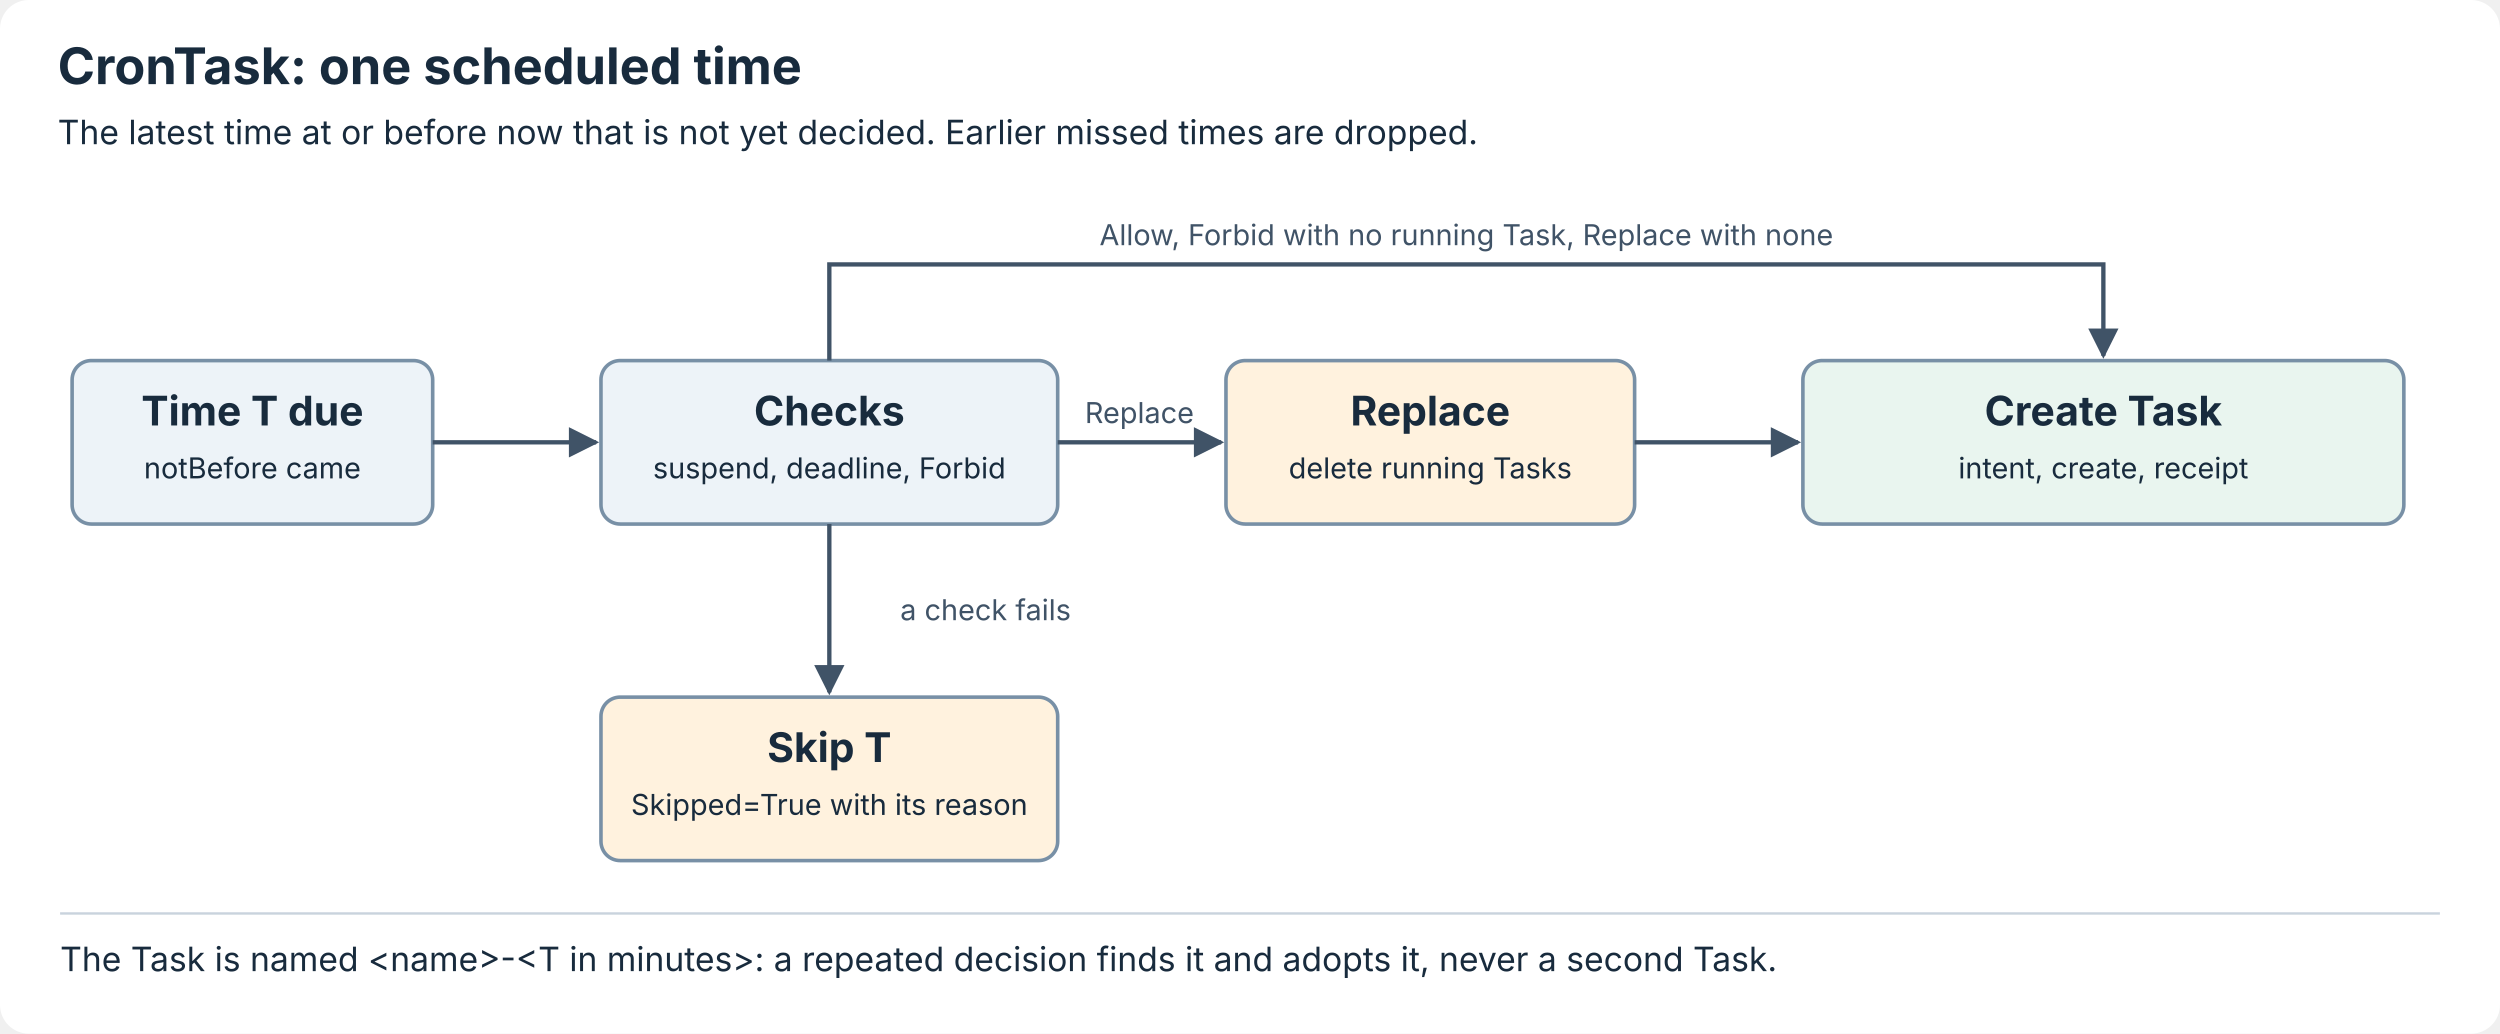
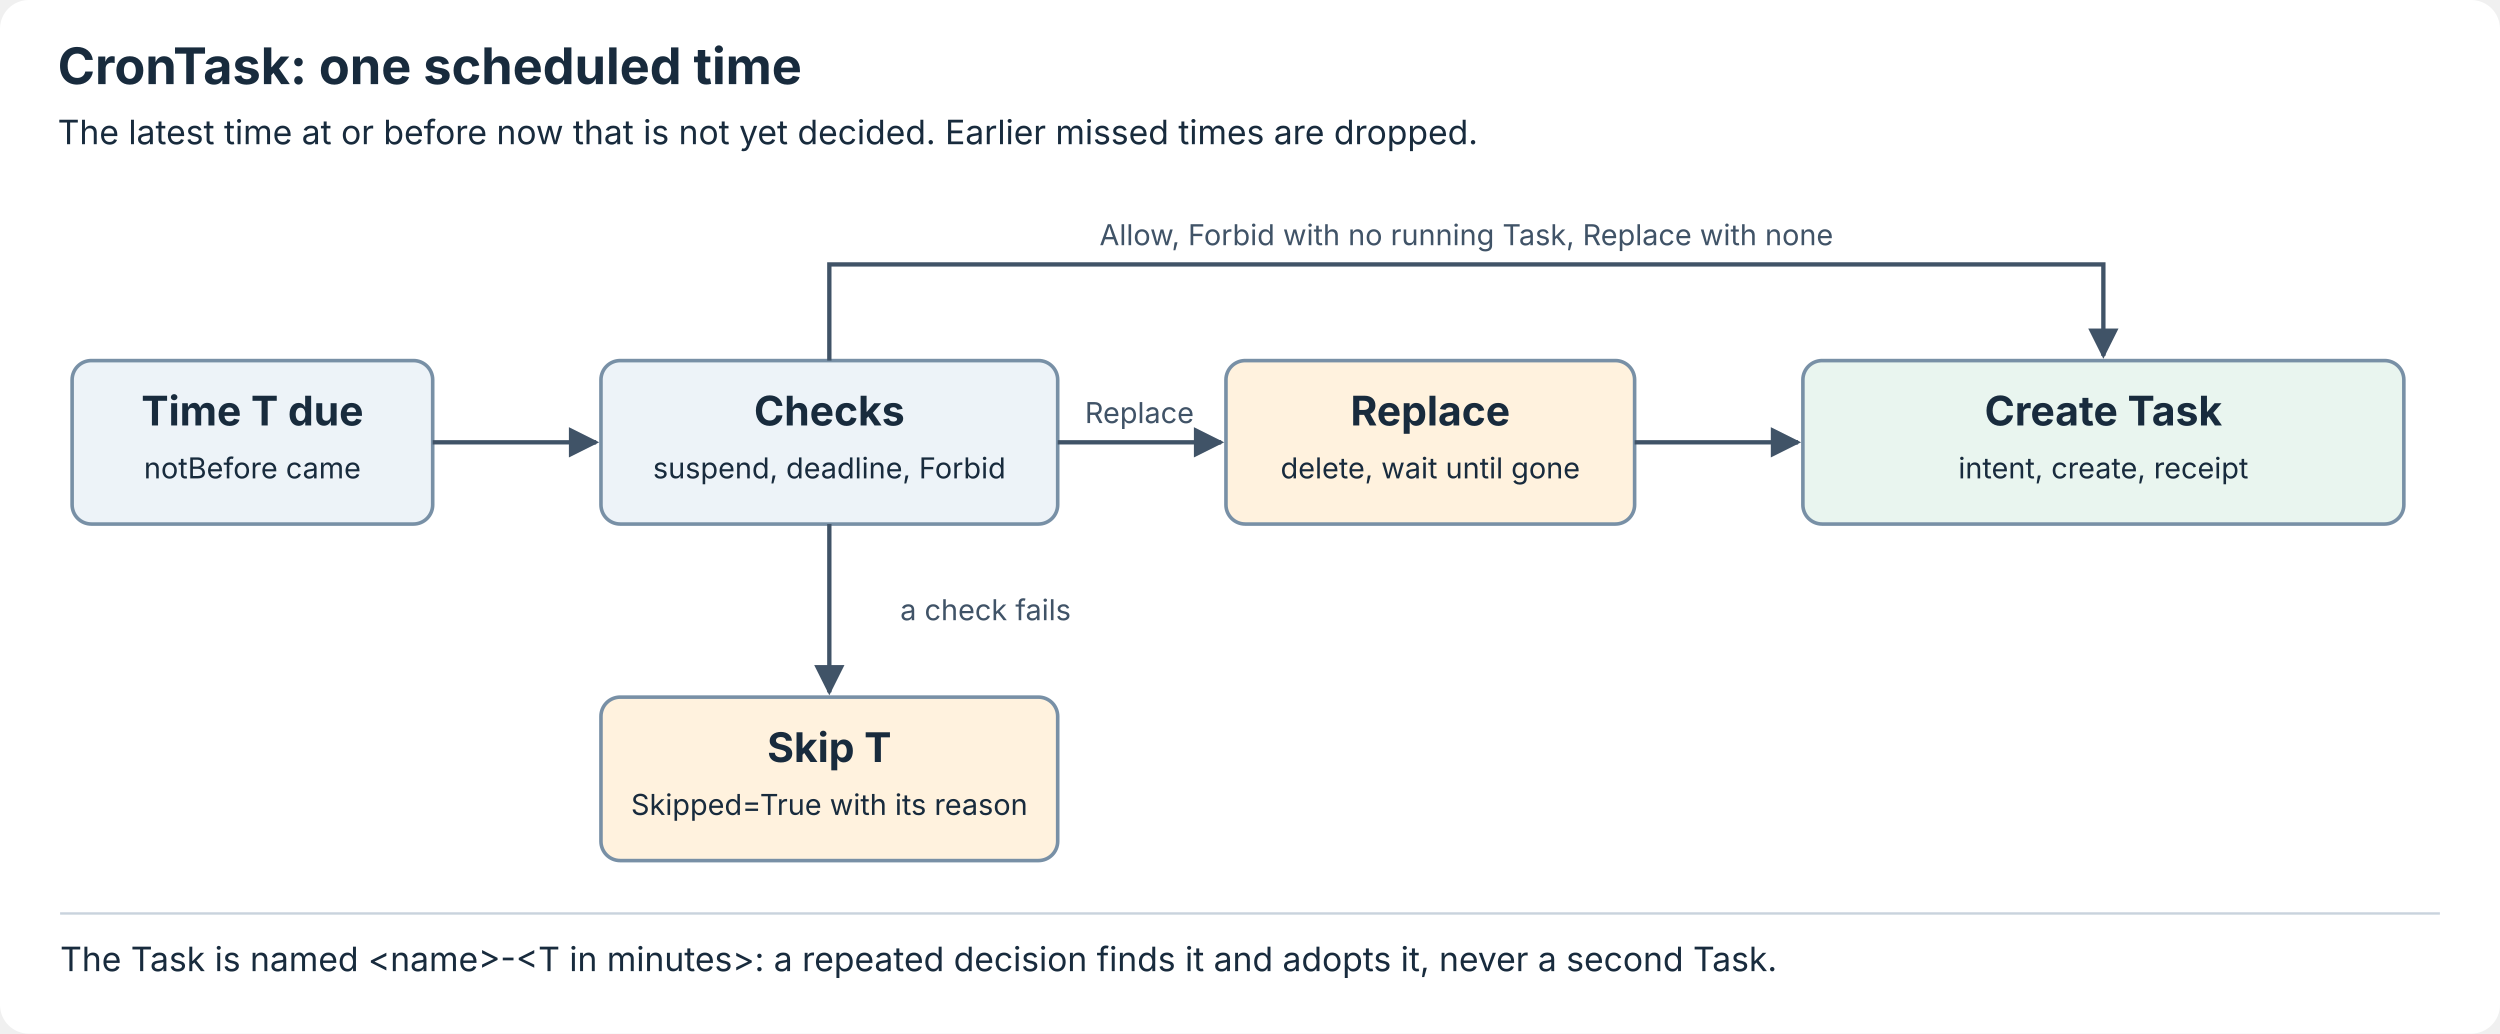
<svg xmlns="http://www.w3.org/2000/svg" viewBox="0 0 1040 430" role="img" aria-labelledby="title desc">
  <style>
  svg { color-scheme:light dark }
  @media (prefers-color-scheme: light) { svg &gt; rect{fill:#fff} svg &gt; g{fill:#182b3d} }
  @media (prefers-color-scheme: dark) { svg &gt; rect{fill:#101820} svg &gt; g{fill:#e6edf3} [stroke="#7890a6"]{stroke:#71869a} [stroke="#405367"]{stroke:#a9bdd0} [stroke="#c9d3dd"]{stroke:#405367} [fill="#405367"]{fill:#a9bdd0} [fill="#edf3f8"]{fill:#1d2a36} [fill="#e9f5ef"]{fill:#173b2d} [fill="#fff2de"]{fill:#493517} }
</style>
  <defs>
    <marker id="arrow" viewBox="0 0 10 10" refX="9" refY="5" markerWidth="7" markerHeight="7" orient="auto">
      <path d="M0 0 L10 5 L0 10 Z" fill="#405367" />
    </marker>
  </defs>
  <rect width="1040" height="430" rx="12" fill="#ffffff" />
  <g font-family="system-ui,-apple-system,Segoe UI,sans-serif" fill="#182b3d">
    <text x="24" y="35" font-size="21" font-weight="700">CronTask: one scheduled time</text>
    <text x="24" y="60" font-size="14">The latest time at or before now that is not yet decided. Earlier missed times are dropped.</text>
    <g stroke="#7890a6" stroke-width="1.5" fill="#edf3f8">
      <rect id="due" x="30" y="150" width="150" height="68" rx="8" />
      <rect id="checks" x="250" y="150" width="190" height="68" rx="8" />
      <rect id="replace" x="510" y="150" width="170" height="68" rx="8" fill="#fff2de" />
      <rect id="create" x="750" y="150" width="250" height="68" rx="8" fill="#e9f5ef" />
      <rect id="skip" x="250" y="290" width="190" height="68" rx="8" fill="#fff2de" />
    </g>
    <g text-anchor="middle" font-size="17" font-weight="650">
      <text x="105" y="177">Time T due</text>
      <text x="345" y="177">Checks</text>
      <text x="595" y="177">Replace</text>
      <text x="875" y="177">Create Task</text>
      <text x="345" y="317">Skip T</text>
    </g>
    <g text-anchor="middle" font-size="12">
      <text x="105" y="199">notBefore came</text>
      <text x="345" y="199">suspend, deadline, Forbid</text>
-       <text x="595" y="199">delete running Tasks</text>
+       <text x="595" y="199">delete, wait until gone</text>
      <text x="875" y="199">intent, create, receipt</text>
      <text x="345" y="339">Skipped=True with its reason</text>
    </g>
    <g fill="none" stroke="#405367" stroke-width="1.8" marker-end="url(#arrow)">
      <path id="to-checks" d="M180 184 H248" />
      <path id="to-replace" d="M440 184 H508" />
      <path id="to-create" d="M680 184 H748" />
      <path id="to-skip" d="M345 218 V288" />
      <path id="allow" d="M345 150 V110 H875 V148" />
    </g>
    <g font-size="12" fill="#405367" text-anchor="middle">
      <text x="474" y="176">Replace</text>
      <text x="610" y="102">Allow, Forbid with no running Task, Replace with none</text>
      <text x="410" y="258">a check fails</text>
    </g>
    <path d="M25 380 H1015" stroke="#c9d3dd" />
    <g font-size="14">
      <text x="25" y="404">The Task is named &lt;name&gt;-&lt;T in minutes&gt;: a repeated decision finds it and adopts it, never a second Task.</text>
    </g>
  </g>
</svg>
